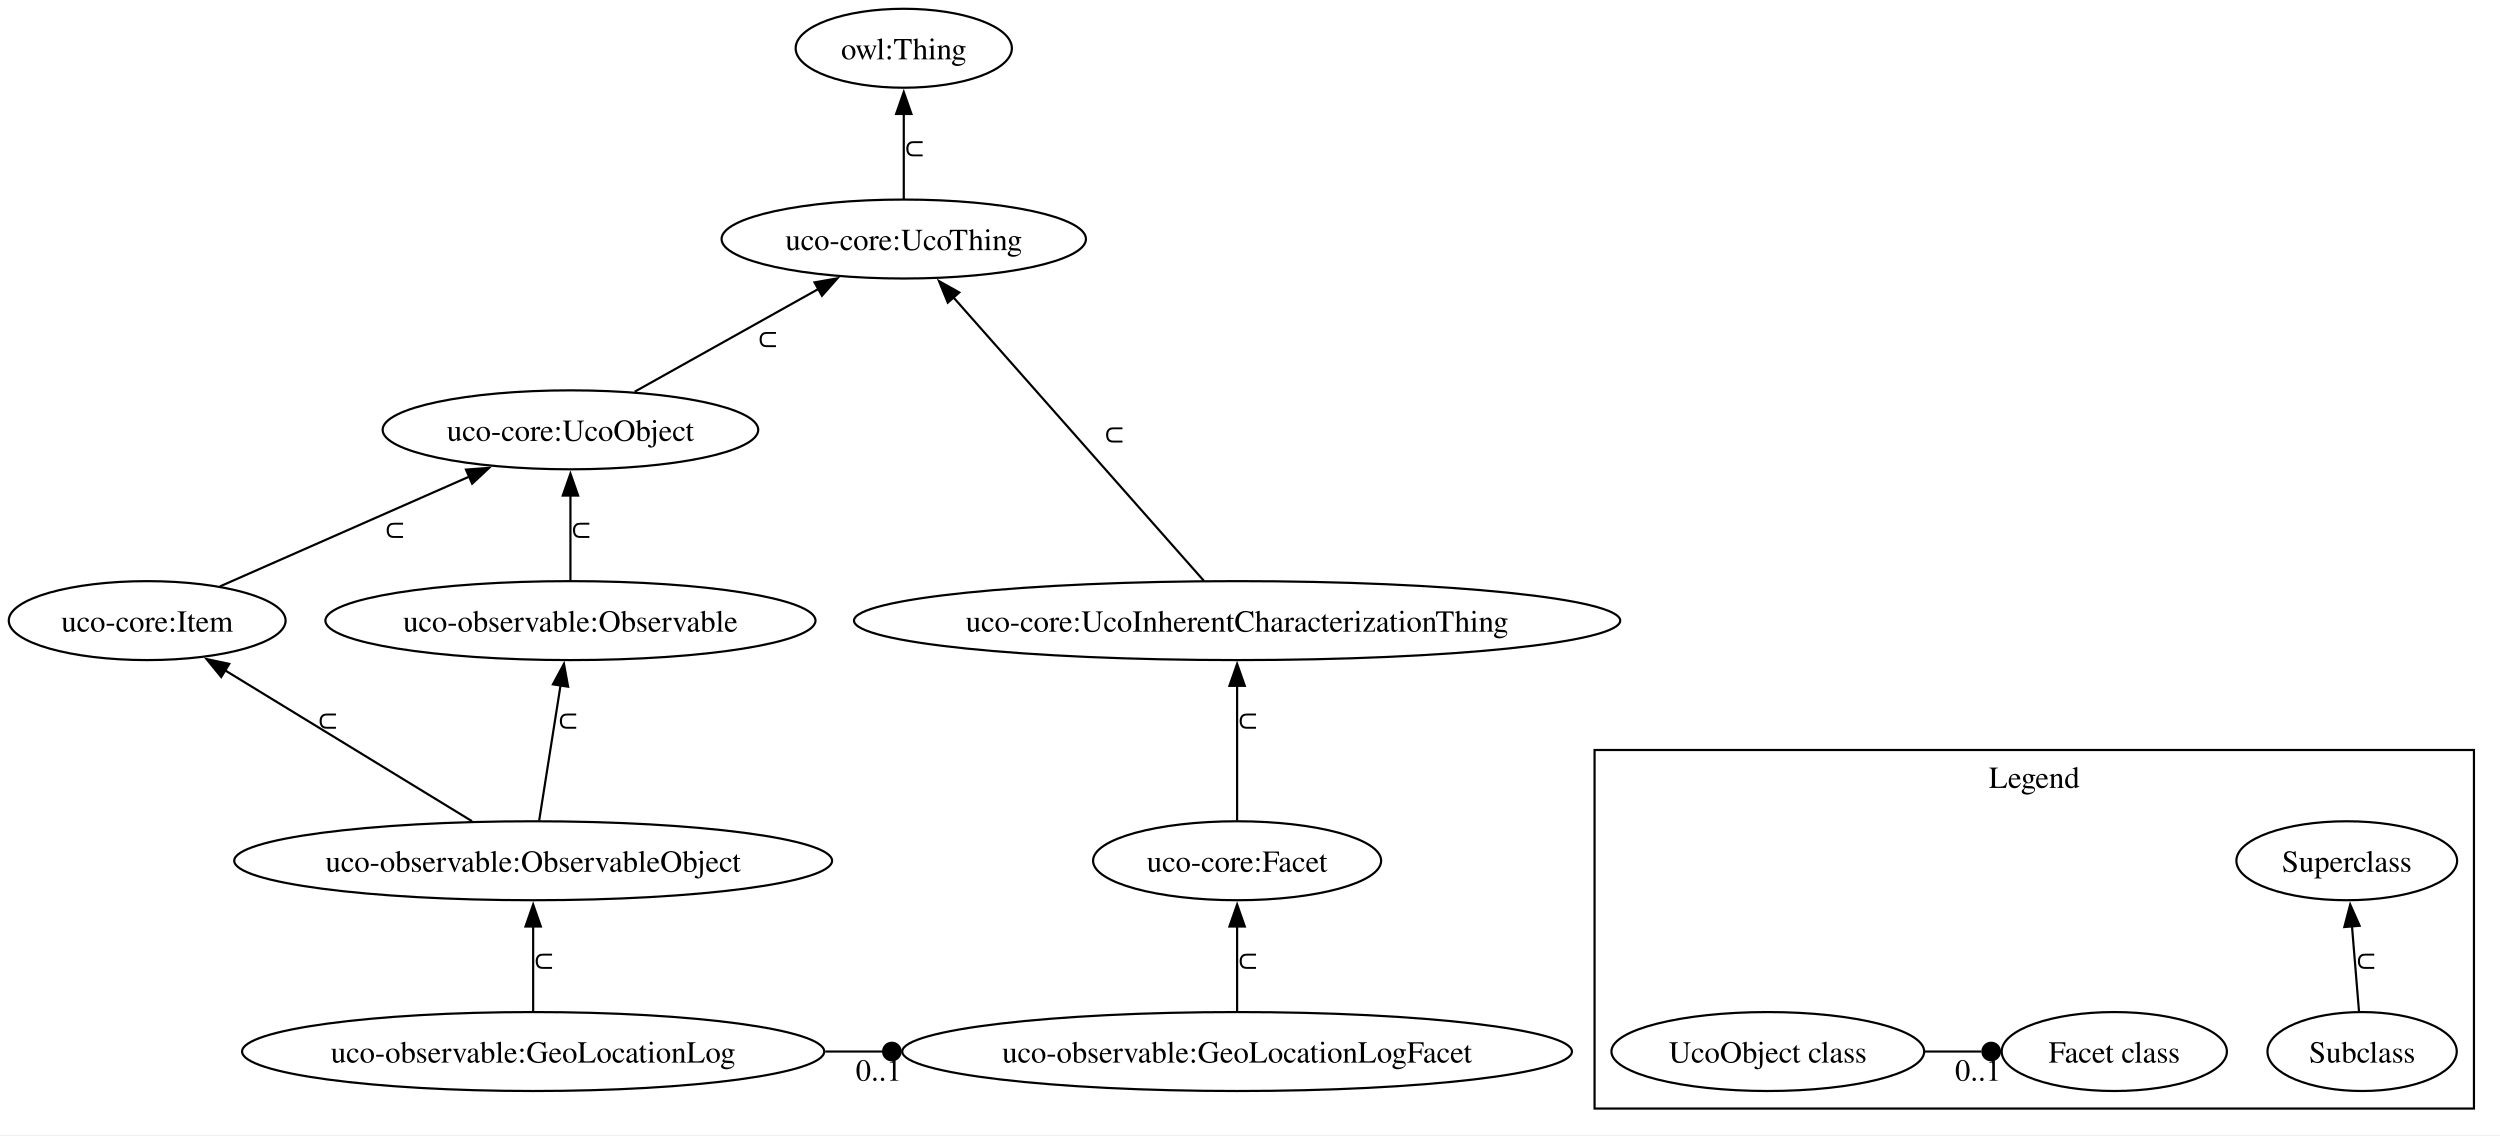
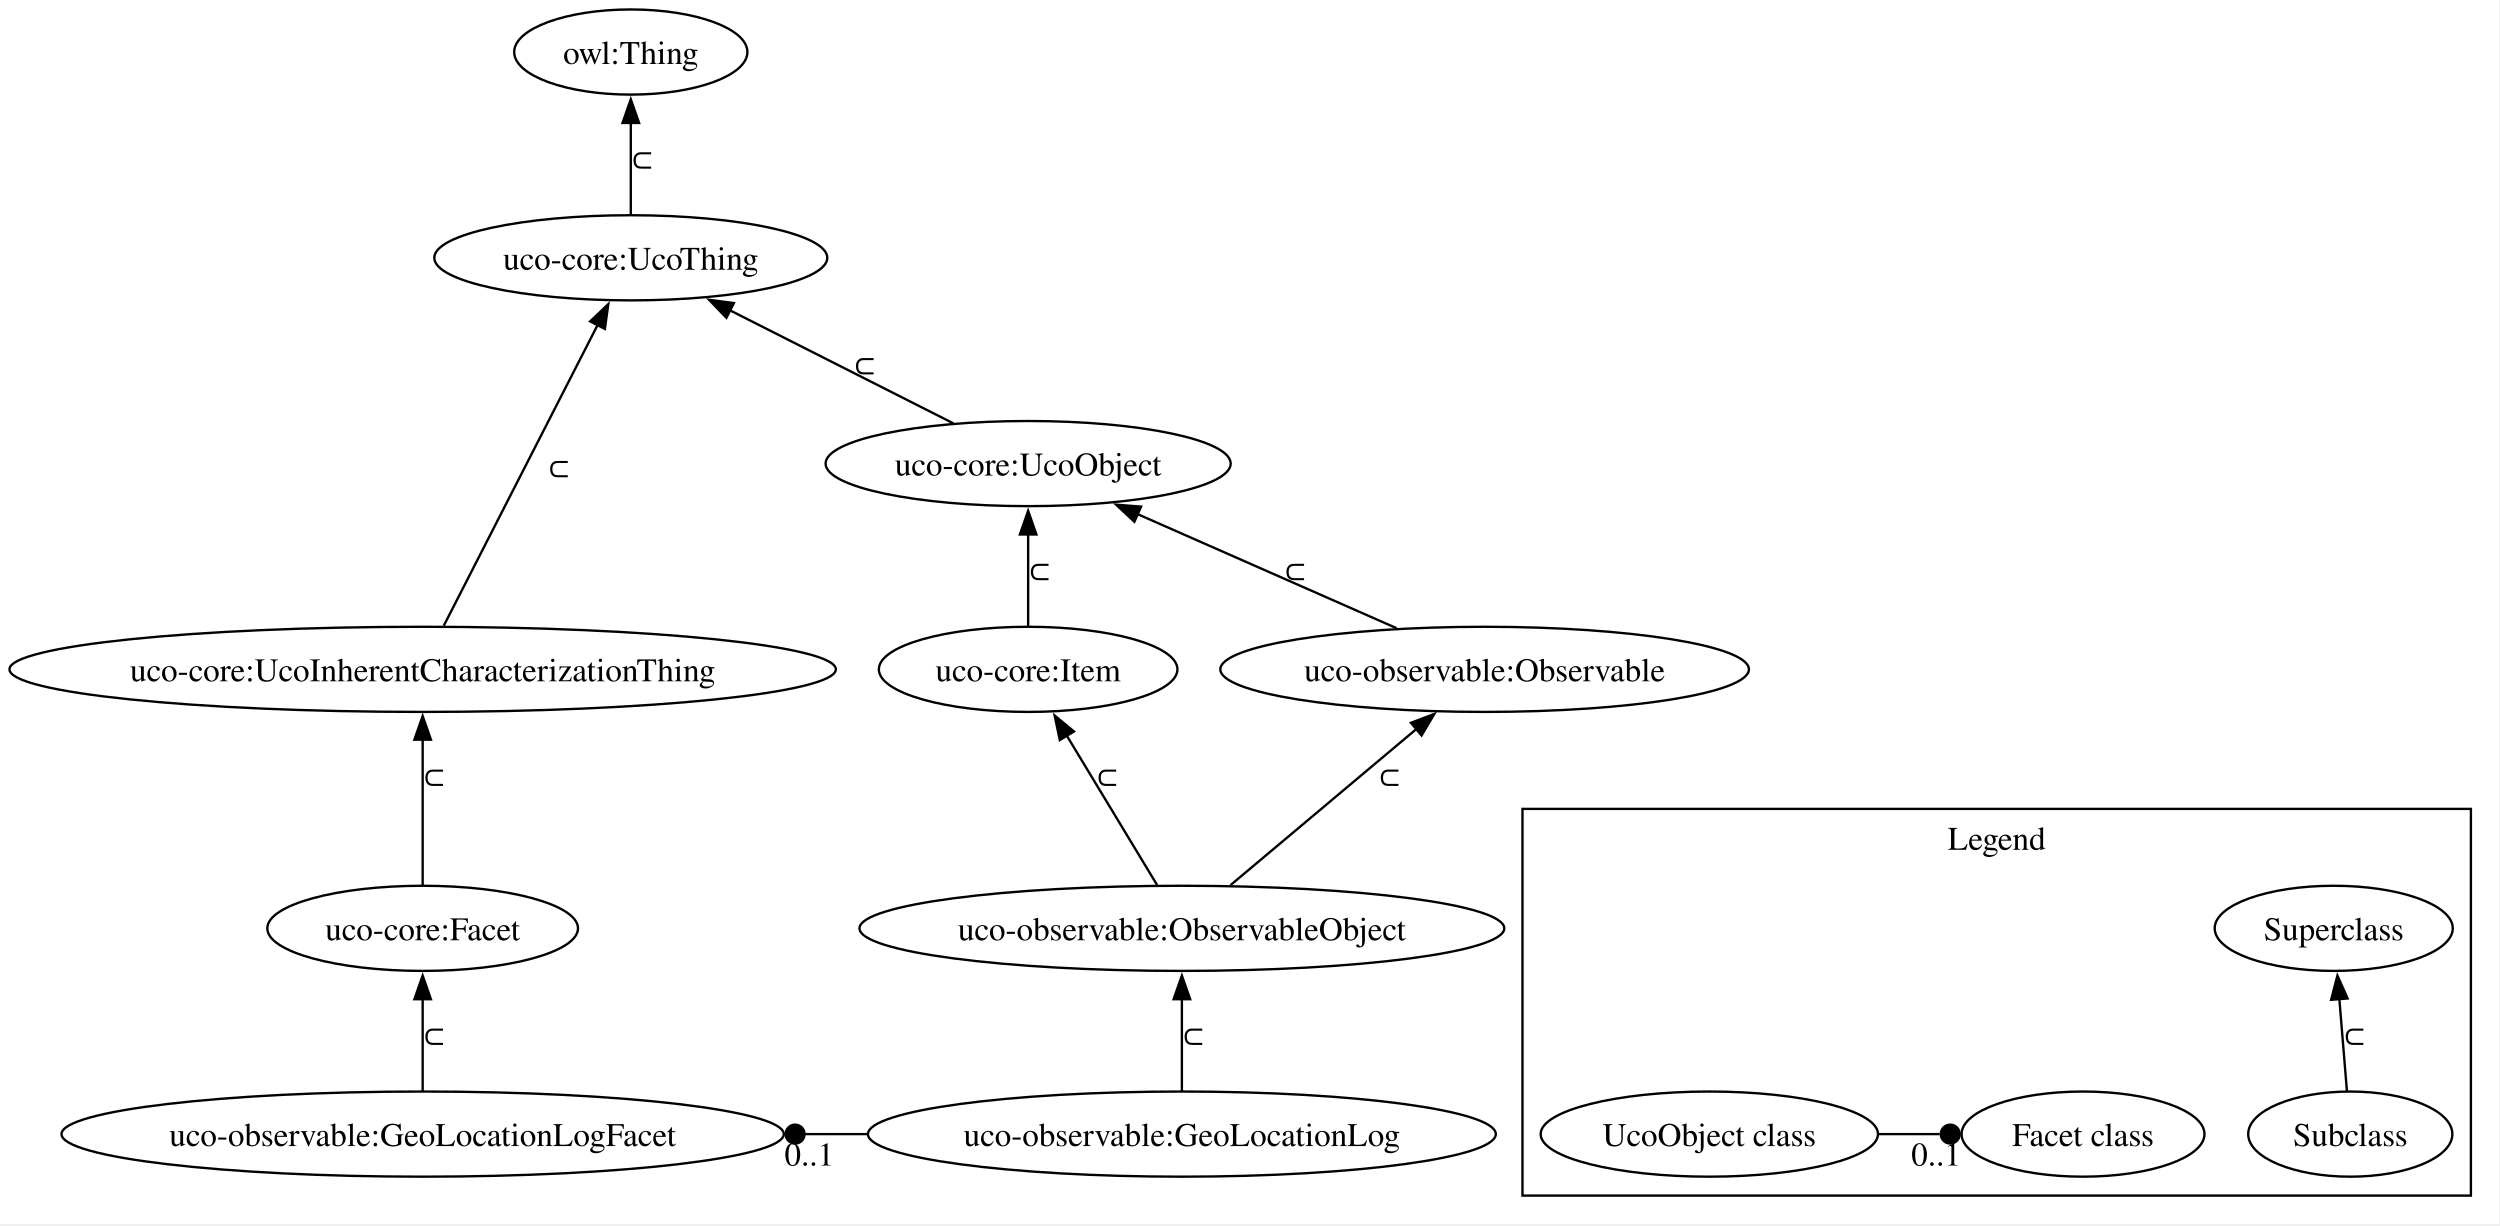
- <svg xmlns="http://www.w3.org/2000/svg" xmlns:xlink="http://www.w3.org/1999/xlink" width="1140pt" height="518pt" viewBox="0.00 0.00 1140.00 518.00">
+ <svg xmlns="http://www.w3.org/2000/svg" xmlns:xlink="http://www.w3.org/1999/xlink" width="1057pt" height="518pt" viewBox="0.00 0.00 1057.00 518.00">
  <g id="graph0" class="graph" transform="scale(1 1) rotate(0) translate(4 513.5)">
-     <polygon fill="white" stroke="none" points="-4,4 -4,-513.5 1136.12,-513.5 1136.12,4 -4,4" />
+     <polygon fill="white" stroke="none" points="-4,4 -4,-513.5 1052.7,-513.5 1052.7,4 -4,4" />
    <g id="clust2" class="cluster">
-       <polygon fill="none" stroke="black" points="723.12,-8 723.12,-171.5 1124.12,-171.5 1124.12,-8 723.12,-8" />
-       <text xml:space="preserve" text-anchor="middle" x="923.62" y="-154.2" font-family="Times,serif" font-size="14.00">Legend</text>
+       <polygon fill="none" stroke="black" points="639.7,-8 639.7,-171.5 1040.7,-171.5 1040.7,-8 639.7,-8" />
+       <text xml:space="preserve" text-anchor="middle" x="840.2" y="-154.2" font-family="Times,serif" font-size="14.00">Legend</text>
    </g>
    <g id="node1" class="node">
      <g id="a_node1">
        <a xlink:title="http://www.w3.org/2002/07/owl#Thing">
-           <ellipse fill="none" stroke="black" cx="408.12" cy="-491.5" rx="49.3" ry="18" />
-           <text xml:space="preserve" text-anchor="middle" x="408.12" y="-486.45" font-family="Times,serif" font-size="14.00">owl:Thing</text>
+           <ellipse fill="none" stroke="black" cx="262.7" cy="-491.5" rx="49.3" ry="18" />
+           <text xml:space="preserve" text-anchor="middle" x="262.7" y="-486.45" font-family="Times,serif" font-size="14.00">owl:Thing</text>
        </a>
      </g>
    </g>
    <g id="node2" class="node">
      <g id="a_node2">
        <a xlink:title="https://ontology.unifiedcyberontology.org/uco/core/Facet">
-           <ellipse fill="none" stroke="black" cx="560.12" cy="-121" rx="65.68" ry="18" />
-           <text xml:space="preserve" text-anchor="middle" x="560.12" y="-115.95" font-family="Times,serif" font-size="14.00">uco-core:Facet</text>
+           <ellipse fill="none" stroke="black" cx="174.7" cy="-121" rx="65.68" ry="18" />
+           <text xml:space="preserve" text-anchor="middle" x="174.7" y="-115.95" font-family="Times,serif" font-size="14.00">uco-core:Facet</text>
        </a>
      </g>
    </g>
    <g id="node4" class="node">
      <g id="a_node4">
        <a xlink:title="https://ontology.unifiedcyberontology.org/uco/core/UcoInherentCharacterizationThing">
-           <ellipse fill="none" stroke="black" cx="560.12" cy="-230.5" rx="174.7" ry="18" />
-           <text xml:space="preserve" text-anchor="middle" x="560.12" y="-225.45" font-family="Times,serif" font-size="14.00">uco-core:UcoInherentCharacterizationThing</text>
+           <ellipse fill="none" stroke="black" cx="174.7" cy="-230.5" rx="174.7" ry="18" />
+           <text xml:space="preserve" text-anchor="middle" x="174.7" y="-225.45" font-family="Times,serif" font-size="14.00">uco-core:UcoInherentCharacterizationThing</text>
        </a>
      </g>
    </g>
    <g id="edge1" class="edge">
-       <path fill="none" stroke="black" d="M560.12,-139.27C560.12,-155.88 560.12,-181.3 560.12,-200.93" />
-       <polygon fill="black" stroke="black" points="556.62,-200.76 560.12,-210.76 563.62,-200.76 556.62,-200.76" />
-       <text xml:space="preserve" text-anchor="middle" x="565" y="-181.2" font-family="Times,serif" font-size="14.00">⊂</text>
+       <path fill="none" stroke="black" d="M174.7,-139.27C174.7,-155.88 174.7,-181.3 174.7,-200.93" />
+       <polygon fill="black" stroke="black" points="171.2,-200.76 174.7,-210.76 178.2,-200.76 171.2,-200.76" />
+       <text xml:space="preserve" text-anchor="middle" x="179.57" y="-181.2" font-family="Times,serif" font-size="14.00">⊂</text>
    </g>
    <g id="node3" class="node">
      <g id="a_node3">
        <a xlink:title="https://ontology.unifiedcyberontology.org/uco/core/Item">
-           <ellipse fill="none" stroke="black" cx="63.12" cy="-230.5" rx="63.12" ry="18" />
-           <text xml:space="preserve" text-anchor="middle" x="63.12" y="-225.45" font-family="Times,serif" font-size="14.00">uco-core:Item</text>
+           <ellipse fill="none" stroke="black" cx="430.7" cy="-230.5" rx="63.12" ry="18" />
+           <text xml:space="preserve" text-anchor="middle" x="430.7" y="-225.45" font-family="Times,serif" font-size="14.00">uco-core:Item</text>
        </a>
      </g>
    </g>
    <g id="node5" class="node">
      <g id="a_node5">
        <a xlink:title="https://ontology.unifiedcyberontology.org/uco/core/UcoObject">
-           <ellipse fill="none" stroke="black" cx="256.12" cy="-317.5" rx="85.64" ry="18" />
-           <text xml:space="preserve" text-anchor="middle" x="256.12" y="-312.45" font-family="Times,serif" font-size="14.00">uco-core:UcoObject</text>
+           <ellipse fill="none" stroke="black" cx="430.7" cy="-317.5" rx="85.64" ry="18" />
+           <text xml:space="preserve" text-anchor="middle" x="430.7" y="-312.45" font-family="Times,serif" font-size="14.00">uco-core:UcoObject</text>
        </a>
      </g>
    </g>
    <g id="edge2" class="edge">
-       <path fill="none" stroke="black" d="M96.3,-246.11C127.65,-259.92 174.97,-280.76 209.99,-296.18" />
-       <polygon fill="black" stroke="black" points="208.49,-299.35 219.05,-300.17 211.31,-292.94 208.49,-299.35" />
-       <text xml:space="preserve" text-anchor="middle" x="176.05" y="-268.2" font-family="Times,serif" font-size="14.00">⊂</text>
+       <path fill="none" stroke="black" d="M430.7,-248.7C430.7,-259.92 430.7,-274.83 430.7,-287.81" />
+       <polygon fill="black" stroke="black" points="427.2,-287.52 430.7,-297.52 434.2,-287.52 427.2,-287.52" />
+       <text xml:space="preserve" text-anchor="middle" x="435.57" y="-268.2" font-family="Times,serif" font-size="14.00">⊂</text>
    </g>
    <g id="node6" class="node">
      <g id="a_node6">
        <a xlink:title="https://ontology.unifiedcyberontology.org/uco/core/UcoThing">
-           <ellipse fill="none" stroke="black" cx="408.12" cy="-404.5" rx="83.08" ry="18" />
-           <text xml:space="preserve" text-anchor="middle" x="408.12" y="-399.45" font-family="Times,serif" font-size="14.00">uco-core:UcoThing</text>
+           <ellipse fill="none" stroke="black" cx="262.7" cy="-404.5" rx="83.08" ry="18" />
+           <text xml:space="preserve" text-anchor="middle" x="262.7" y="-399.45" font-family="Times,serif" font-size="14.00">uco-core:UcoThing</text>
        </a>
      </g>
    </g>
    <g id="edge3" class="edge">
-       <path fill="none" stroke="black" d="M544.99,-248.62C518.13,-279.01 462,-342.53 430.61,-378.06" />
-       <polygon fill="black" stroke="black" points="428.19,-375.5 424.19,-385.31 433.44,-380.14 428.19,-375.5" />
-       <text xml:space="preserve" text-anchor="middle" x="504.11" y="-311.7" font-family="Times,serif" font-size="14.00">⊂</text>
+       <path fill="none" stroke="black" d="M183.62,-248.94C198.94,-278.89 230.38,-340.33 248.66,-376.07" />
+       <polygon fill="black" stroke="black" points="245.52,-377.62 253.19,-384.92 251.75,-374.43 245.52,-377.62" />
+       <text xml:space="preserve" text-anchor="middle" x="232.32" y="-311.7" font-family="Times,serif" font-size="14.00">⊂</text>
    </g>
    <g id="edge4" class="edge">
-       <path fill="none" stroke="black" d="M285.43,-334.89C309.27,-348.22 343.11,-367.14 369.22,-381.74" />
-       <polygon fill="black" stroke="black" points="367.41,-384.74 377.84,-386.57 370.82,-378.63 367.41,-384.74" />
-       <text xml:space="preserve" text-anchor="middle" x="346.1" y="-355.2" font-family="Times,serif" font-size="14.00">⊂</text>
+       <path fill="none" stroke="black" d="M399.1,-334.49C372.31,-348.04 333.7,-367.58 304.39,-382.41" />
+       <polygon fill="black" stroke="black" points="303.13,-379.12 295.79,-386.76 306.29,-385.36 303.13,-379.12" />
+       <text xml:space="preserve" text-anchor="middle" x="361.63" y="-355.2" font-family="Times,serif" font-size="14.00">⊂</text>
    </g>
    <g id="edge5" class="edge">
-       <path fill="none" stroke="black" d="M408.12,-422.7C408.12,-433.92 408.12,-448.83 408.12,-461.81" />
-       <polygon fill="black" stroke="black" points="404.62,-461.52 408.12,-471.52 411.62,-461.52 404.62,-461.52" />
-       <text xml:space="preserve" text-anchor="middle" x="413" y="-442.2" font-family="Times,serif" font-size="14.00">⊂</text>
+       <path fill="none" stroke="black" d="M262.7,-422.7C262.7,-433.92 262.7,-448.83 262.7,-461.81" />
+       <polygon fill="black" stroke="black" points="259.2,-461.52 262.7,-471.52 266.2,-461.52 259.2,-461.52" />
+       <text xml:space="preserve" text-anchor="middle" x="267.57" y="-442.2" font-family="Times,serif" font-size="14.00">⊂</text>
    </g>
    <g id="node7" class="node">
      <g id="a_node7">
        <a xlink:title="https://ontology.unifiedcyberontology.org/uco/observable/GeoLocationLog">
-           <ellipse fill="none" stroke="black" cx="239.12" cy="-34" rx="132.73" ry="18" />
-           <text xml:space="preserve" text-anchor="middle" x="239.12" y="-28.95" font-family="Times,serif" font-size="14.00">uco-observable:GeoLocationLog</text>
+           <ellipse fill="none" stroke="black" cx="495.7" cy="-34" rx="132.73" ry="18" />
+           <text xml:space="preserve" text-anchor="middle" x="495.7" y="-28.95" font-family="Times,serif" font-size="14.00">uco-observable:GeoLocationLog</text>
        </a>
      </g>
    </g>
    <g id="node8" class="node">
      <g id="a_node8">
        <a xlink:title="https://ontology.unifiedcyberontology.org/uco/observable/GeoLocationLogFacet">
-           <ellipse fill="none" stroke="black" cx="560.12" cy="-34" rx="152.69" ry="18" />
-           <text xml:space="preserve" text-anchor="middle" x="560.12" y="-28.95" font-family="Times,serif" font-size="14.00">uco-observable:GeoLocationLogFacet</text>
+           <ellipse fill="none" stroke="black" cx="174.7" cy="-34" rx="152.69" ry="18" />
+           <text xml:space="preserve" text-anchor="middle" x="174.7" y="-28.95" font-family="Times,serif" font-size="14.00">uco-observable:GeoLocationLogFacet</text>
        </a>
      </g>
    </g>
    <g id="edge7" class="edge">
-       <path fill="none" stroke="black" d="M372.35,-34C380.97,-34 389.59,-34 398.21,-34" />
-       <ellipse fill="black" stroke="black" cx="402.69" cy="-34" rx="4" ry="4" />
-       <text xml:space="preserve" text-anchor="middle" x="396.69" y="-20.7" font-family="Times,serif" font-size="14.00">0..1</text>
+       <path fill="none" stroke="black" d="M362.79,-34C354.01,-34 345.23,-34 336.45,-34" />
+       <ellipse fill="black" stroke="black" cx="332.17" cy="-34" rx="4" ry="4" />
+       <text xml:space="preserve" text-anchor="middle" x="338.17" y="-20.7" font-family="Times,serif" font-size="14.00">0..1</text>
    </g>
    <g id="node10" class="node">
      <g id="a_node10">
        <a xlink:title="https://ontology.unifiedcyberontology.org/uco/observable/ObservableObject">
-           <ellipse fill="none" stroke="black" cx="239.12" cy="-121" rx="136.31" ry="18" />
-           <text xml:space="preserve" text-anchor="middle" x="239.12" y="-115.95" font-family="Times,serif" font-size="14.00">uco-observable:ObservableObject</text>
+           <ellipse fill="none" stroke="black" cx="495.7" cy="-121" rx="136.31" ry="18" />
+           <text xml:space="preserve" text-anchor="middle" x="495.7" y="-115.95" font-family="Times,serif" font-size="14.00">uco-observable:ObservableObject</text>
        </a>
      </g>
    </g>
    <g id="edge6" class="edge">
-       <path fill="none" stroke="black" d="M239.12,-52.2C239.12,-63.42 239.12,-78.33 239.12,-91.31" />
-       <polygon fill="black" stroke="black" points="235.62,-91.02 239.12,-101.02 242.62,-91.02 235.62,-91.02" />
-       <text xml:space="preserve" text-anchor="middle" x="244" y="-71.7" font-family="Times,serif" font-size="14.00">⊂</text>
+       <path fill="none" stroke="black" d="M495.7,-52.2C495.7,-63.42 495.7,-78.33 495.7,-91.31" />
+       <polygon fill="black" stroke="black" points="492.2,-91.02 495.7,-101.02 499.2,-91.02 492.2,-91.02" />
+       <text xml:space="preserve" text-anchor="middle" x="500.57" y="-71.7" font-family="Times,serif" font-size="14.00">⊂</text>
    </g>
    <g id="edge8" class="edge">
-       <path fill="none" stroke="black" d="M560.12,-52.2C560.12,-63.42 560.12,-78.33 560.12,-91.31" />
-       <polygon fill="black" stroke="black" points="556.62,-91.02 560.12,-101.02 563.62,-91.02 556.62,-91.02" />
-       <text xml:space="preserve" text-anchor="middle" x="565" y="-71.7" font-family="Times,serif" font-size="14.00">⊂</text>
+       <path fill="none" stroke="black" d="M174.7,-52.2C174.7,-63.42 174.7,-78.33 174.7,-91.31" />
+       <polygon fill="black" stroke="black" points="171.2,-91.02 174.7,-101.02 178.2,-91.02 171.2,-91.02" />
+       <text xml:space="preserve" text-anchor="middle" x="179.57" y="-71.7" font-family="Times,serif" font-size="14.00">⊂</text>
    </g>
    <g id="node9" class="node">
      <g id="a_node9">
        <a xlink:title="https://ontology.unifiedcyberontology.org/uco/observable/Observable">
-           <ellipse fill="none" stroke="black" cx="256.12" cy="-230.5" rx="111.74" ry="18" />
-           <text xml:space="preserve" text-anchor="middle" x="256.12" y="-225.45" font-family="Times,serif" font-size="14.00">uco-observable:Observable</text>
+           <ellipse fill="none" stroke="black" cx="623.7" cy="-230.5" rx="111.74" ry="18" />
+           <text xml:space="preserve" text-anchor="middle" x="623.7" y="-225.45" font-family="Times,serif" font-size="14.00">uco-observable:Observable</text>
        </a>
      </g>
    </g>
    <g id="edge9" class="edge">
-       <path fill="none" stroke="black" d="M256.12,-248.7C256.12,-259.92 256.12,-274.83 256.12,-287.81" />
-       <polygon fill="black" stroke="black" points="252.62,-287.52 256.12,-297.52 259.62,-287.52 252.62,-287.52" />
-       <text xml:space="preserve" text-anchor="middle" x="261" y="-268.2" font-family="Times,serif" font-size="14.00">⊂</text>
+       <path fill="none" stroke="black" d="M586.48,-247.89C555.25,-261.64 510.49,-281.36 476.95,-296.13" />
+       <polygon fill="black" stroke="black" points="475.62,-292.89 467.88,-300.13 478.44,-299.3 475.62,-292.89" />
+       <text xml:space="preserve" text-anchor="middle" x="543.63" y="-268.2" font-family="Times,serif" font-size="14.00">⊂</text>
    </g>
    <g id="edge10" class="edge">
-       <path fill="none" stroke="black" d="M211.24,-139.03C180.75,-157.65 131.84,-187.53 98.64,-207.81" />
-       <polygon fill="black" stroke="black" points="96.88,-204.78 90.17,-212.98 100.53,-210.76 96.88,-204.78" />
-       <text xml:space="preserve" text-anchor="middle" x="145.46" y="-181.2" font-family="Times,serif" font-size="14.00">⊂</text>
+       <path fill="none" stroke="black" d="M485.25,-139.27C474.92,-156.35 458.97,-182.75 446.97,-202.58" />
+       <polygon fill="black" stroke="black" points="444.08,-200.61 441.9,-210.98 450.07,-204.23 444.08,-200.61" />
+       <text xml:space="preserve" text-anchor="middle" x="464.18" y="-181.2" font-family="Times,serif" font-size="14.00">⊂</text>
    </g>
    <g id="edge11" class="edge">
-       <path fill="none" stroke="black" d="M241.85,-139.27C244.48,-155.88 248.5,-181.3 251.6,-200.93" />
-       <polygon fill="black" stroke="black" points="248.14,-201.45 253.16,-210.78 255.06,-200.35 248.14,-201.45" />
-       <text xml:space="preserve" text-anchor="middle" x="255.01" y="-181.2" font-family="Times,serif" font-size="14.00">⊂</text>
+       <path fill="none" stroke="black" d="M516.26,-139.27C537.57,-157.17 571.03,-185.27 594.95,-205.36" />
+       <polygon fill="black" stroke="black" points="592.54,-207.9 602.45,-211.65 597.04,-202.54 592.54,-207.9" />
+       <text xml:space="preserve" text-anchor="middle" x="583.52" y="-181.2" font-family="Times,serif" font-size="14.00">⊂</text>
    </g>
    <g id="node11" class="node">
-       <ellipse fill="none" stroke="black" cx="802.12" cy="-34" rx="71.31" ry="18" />
-       <text xml:space="preserve" text-anchor="middle" x="802.12" y="-28.95" font-family="Times,serif" font-size="14.00">UcoObject class</text>
+       <ellipse fill="none" stroke="black" cx="718.7" cy="-34" rx="71.31" ry="18" />
+       <text xml:space="preserve" text-anchor="middle" x="718.7" y="-28.95" font-family="Times,serif" font-size="14.00">UcoObject class</text>
    </g>
    <g id="node12" class="node">
-       <ellipse fill="none" stroke="black" cx="960.12" cy="-34" rx="51.35" ry="18" />
-       <text xml:space="preserve" text-anchor="middle" x="960.12" y="-28.95" font-family="Times,serif" font-size="14.00">Facet class</text>
+       <ellipse fill="none" stroke="black" cx="876.7" cy="-34" rx="51.35" ry="18" />
+       <text xml:space="preserve" text-anchor="middle" x="876.7" y="-28.95" font-family="Times,serif" font-size="14.00">Facet class</text>
    </g>
    <g id="edge12" class="edge">
-       <path fill="none" stroke="black" d="M873.72,-34C882.32,-34 890.92,-34 899.52,-34" />
-       <ellipse fill="black" stroke="black" cx="903.98" cy="-34" rx="4" ry="4" />
-       <text xml:space="preserve" text-anchor="middle" x="897.98" y="-20.7" font-family="Times,serif" font-size="14.00">0..1</text>
+       <path fill="none" stroke="black" d="M790.29,-34C798.89,-34 807.49,-34 816.09,-34" />
+       <ellipse fill="black" stroke="black" cx="820.56" cy="-34" rx="4" ry="4" />
+       <text xml:space="preserve" text-anchor="middle" x="814.56" y="-20.7" font-family="Times,serif" font-size="14.00">0..1</text>
    </g>
    <g id="node13" class="node">
-       <ellipse fill="none" stroke="black" cx="1073.12" cy="-34" rx="43.16" ry="18" />
-       <text xml:space="preserve" text-anchor="middle" x="1073.12" y="-28.95" font-family="Times,serif" font-size="14.00">Subclass</text>
+       <ellipse fill="none" stroke="black" cx="989.7" cy="-34" rx="43.16" ry="18" />
+       <text xml:space="preserve" text-anchor="middle" x="989.7" y="-28.95" font-family="Times,serif" font-size="14.00">Subclass</text>
    </g>
    <g id="node14" class="node">
-       <ellipse fill="none" stroke="black" cx="1066.12" cy="-121" rx="50.33" ry="18" />
-       <text xml:space="preserve" text-anchor="middle" x="1066.12" y="-115.95" font-family="Times,serif" font-size="14.00">Superclass</text>
+       <ellipse fill="none" stroke="black" cx="982.7" cy="-121" rx="50.33" ry="18" />
+       <text xml:space="preserve" text-anchor="middle" x="982.7" y="-115.95" font-family="Times,serif" font-size="14.00">Superclass</text>
    </g>
    <g id="edge13" class="edge">
-       <path fill="none" stroke="black" d="M1071.71,-52.2C1070.78,-63.42 1069.55,-78.33 1068.49,-91.31" />
-       <polygon fill="black" stroke="black" points="1065.02,-90.77 1067.69,-101.02 1071.99,-91.35 1065.02,-90.77" />
-       <text xml:space="preserve" text-anchor="middle" x="1074.92" y="-71.7" font-family="Times,serif" font-size="14.00">⊂</text>
+       <path fill="none" stroke="black" d="M988.28,-52.2C987.36,-63.42 986.13,-78.33 985.06,-91.31" />
+       <polygon fill="black" stroke="black" points="981.59,-90.77 984.26,-101.02 988.57,-91.35 981.59,-90.77" />
+       <text xml:space="preserve" text-anchor="middle" x="991.49" y="-71.7" font-family="Times,serif" font-size="14.00">⊂</text>
    </g>
  </g>
</svg>
